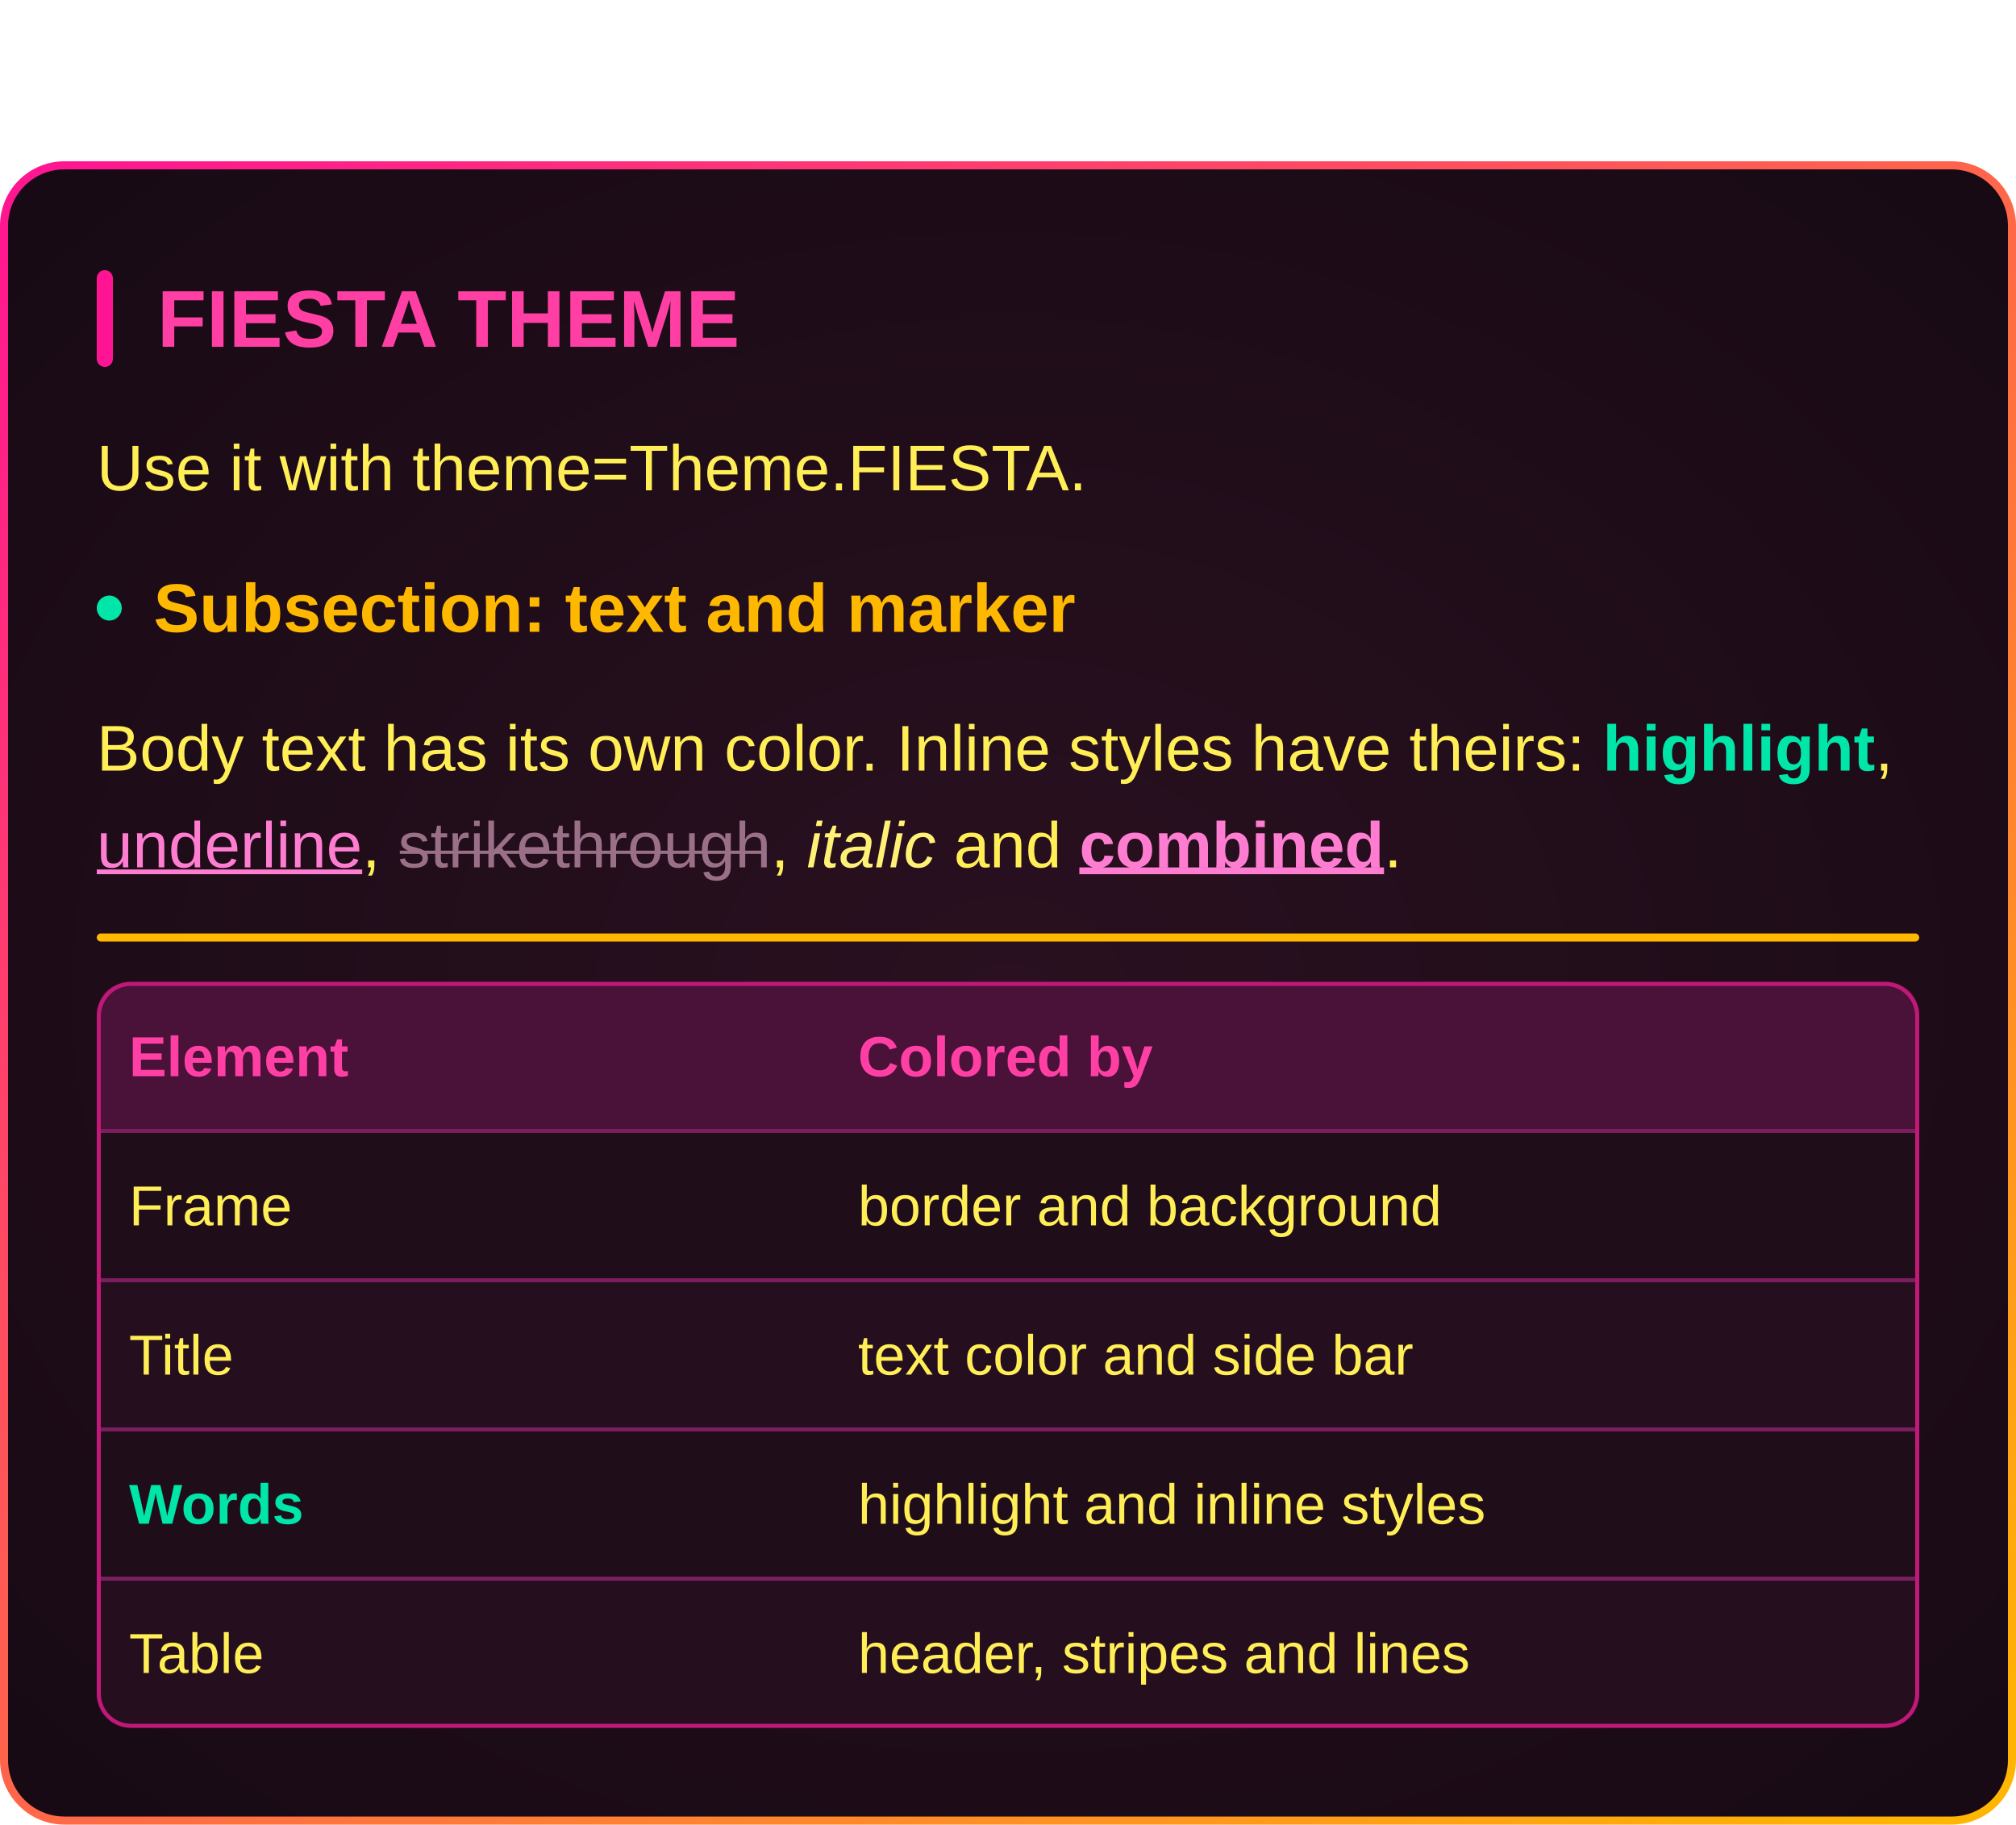
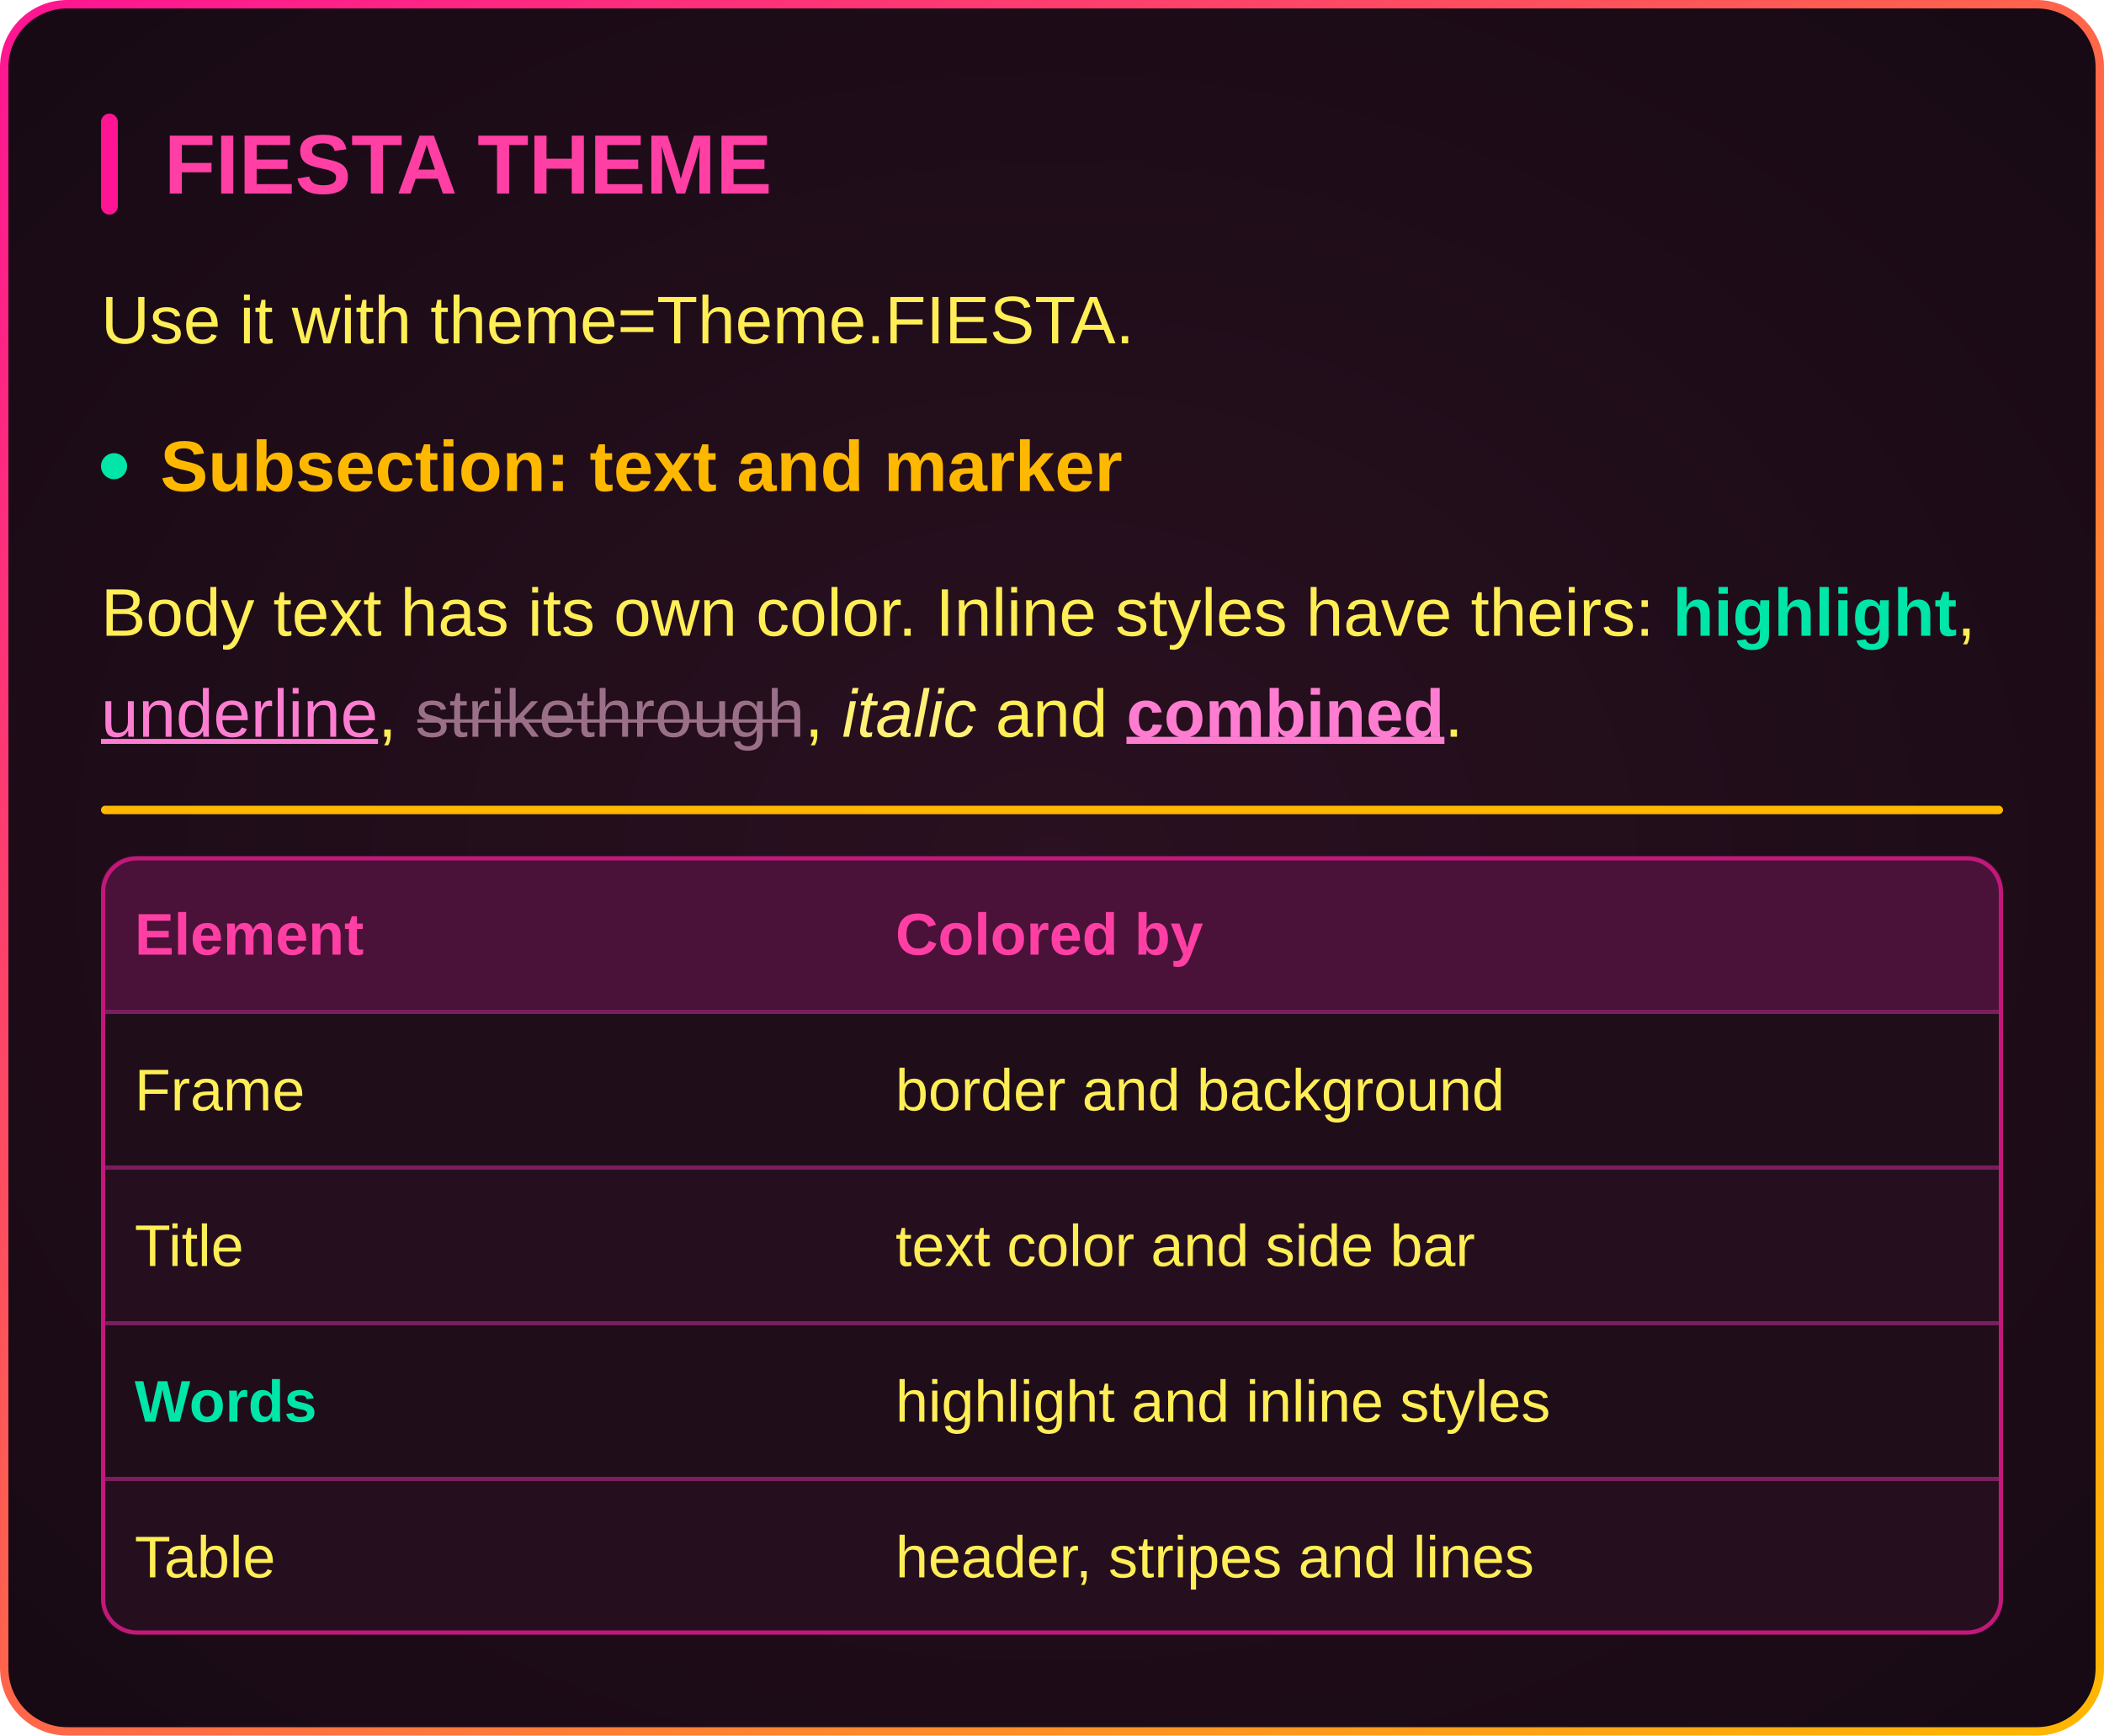
- <svg xmlns="http://www.w3.org/2000/svg" width="500" height="452.5" viewBox="0 0 500 452.5">
+ <svg xmlns="http://www.w3.org/2000/svg" width="500" height="412.5" viewBox="0 0 500 412.5">
  <style>
@keyframes drop-dc5e0af1 {
0% { opacity: 0; transform: translate(0px, -40px) scale(1); } 100% { opacity: 1; transform: translate(0px, 0px) scale(1); }
}
.drop-dc5e0af1 {
  animation: drop-dc5e0af1 0.8s cubic-bezier(0.22, 1, 0.36, 1) 0s 1 both;
  transform-box: fill-box;
  transform-origin: center;
}
@media (prefers-reduced-motion: reduce) {
  .drop-dc5e0af1 { animation: none; }
}
</style>
-   <g transform="translate(0 40)">
+   <g transform="translate(0 0)">
    <g class="drop-dc5e0af1">
      <defs>
        <radialGradient id="background" cx="0.5" cy="0.5" r="0.7">
          <stop offset="0" stop-color="#2A1020" />
          <stop offset="1" stop-color="#170A14" />
        </radialGradient>
        <linearGradient id="border" x1="0" y1="0" x2="1" y2="1">
          <stop offset="0" stop-color="#FF1493" />
          <stop offset="1" stop-color="#FFB800" />
        </linearGradient>
      </defs>
      <rect x="1" y="1" width="498" height="410.5" rx="15" fill="url(#background)" stroke="none" stroke-width="2" />
      <rect x="1" y="1" width="498" height="410.5" rx="15" fill="none" stroke="url(#border)" stroke-width="2" />
      <g font-family="Arial, Helvetica, sans-serif">
        <rect x="24.0" y="27.0" width="4" height="24.0" rx="2" fill="#FF1493" />
        <text x="39.0" y="46.0" font-size="20" fill="#FF3FA4" font-weight="700">FIESTA THEME</text>
        <text x="24.0" y="81.6" font-size="16" fill="#FFEE55">Use it with theme=Theme.FIESTA.</text>
        <circle cx="27.1" cy="110.8" r="3.1" fill="#00E5A8" />
        <text x="38.1" y="116.7" font-size="17" fill="#FFB800" font-weight="700">Subsection: text and marker</text>
        <text x="24.0" y="151.1" font-size="16" fill="#FFEE55">Body text has its own color. Inline styles have theirs: <tspan fill="#00E5A8" font-weight="700">highlight</tspan>,</text>
        <text x="24.0" y="175.1" font-size="16" fill="#FFEE55">
          <tspan fill="#FF7DD1" text-decoration="underline">underline</tspan>, <tspan fill="#9A7088" text-decoration="line-through">strikethrough</tspan>, <tspan fill="#FFF176" font-style="italic">italic</tspan> and <tspan fill="#FF7DD1" font-weight="700" text-decoration="underline">combined</tspan>.</text>
        <rect x="24.0" y="191.5" width="452.0" height="2" rx="1" fill="#FFB800" />
        <clipPath id="table-clip-24-204">
          <rect x="24.0" y="203.5" width="452.0" height="185.0" rx="8" />
        </clipPath>
        <g clip-path="url(#table-clip-24-204)">
          <rect x="24.0" y="203.5" width="452.0" height="185.0" fill="#1F0D1A" />
          <rect x="24.0" y="203.5" width="452.0" height="37.0" fill="#4A1238" />
          <rect x="24.0" y="277.5" width="452.0" height="37.0" fill="#250F1F" />
          <rect x="24.0" y="351.5" width="452.0" height="37.0" fill="#250F1F" />
        </g>
        <line x1="24.0" y1="240.5" x2="476.0" y2="240.5" stroke="#7A1E5E" stroke-width="1" />
        <line x1="24.0" y1="277.5" x2="476.0" y2="277.5" stroke="#7A1E5E" stroke-width="1" />
        <line x1="24.0" y1="314.5" x2="476.0" y2="314.5" stroke="#7A1E5E" stroke-width="1" />
        <line x1="24.0" y1="351.5" x2="476.0" y2="351.5" stroke="#7A1E5E" stroke-width="1" />
        <text x="32.0" y="226.9" font-size="14" fill="#FF3FA4" font-weight="700">Element</text>
        <text x="212.8" y="226.9" font-size="14" fill="#FF3FA4" font-weight="700">Colored by</text>
        <text x="32.0" y="263.9" font-size="14" fill="#FFEE55">Frame</text>
        <text x="212.8" y="263.9" font-size="14" fill="#FFEE55">border and background</text>
        <text x="32.0" y="300.9" font-size="14" fill="#FFEE55">Title</text>
        <text x="212.8" y="300.9" font-size="14" fill="#FFEE55">text color and side bar</text>
        <text x="32.0" y="337.9" font-size="14" fill="#FFEE55">
          <tspan fill="#00E5A8" font-weight="700">Words</tspan>
        </text>
        <text x="212.8" y="337.9" font-size="14" fill="#FFEE55">highlight and inline styles</text>
        <text x="32.0" y="374.9" font-size="14" fill="#FFEE55">Table</text>
        <text x="212.8" y="374.9" font-size="14" fill="#FFEE55">header, stripes and lines</text>
        <rect x="24.5" y="204.0" width="451.0" height="184.0" rx="8" fill="none" stroke="#C2187A" stroke-width="1" />
      </g>
    </g>
  </g>
</svg>
